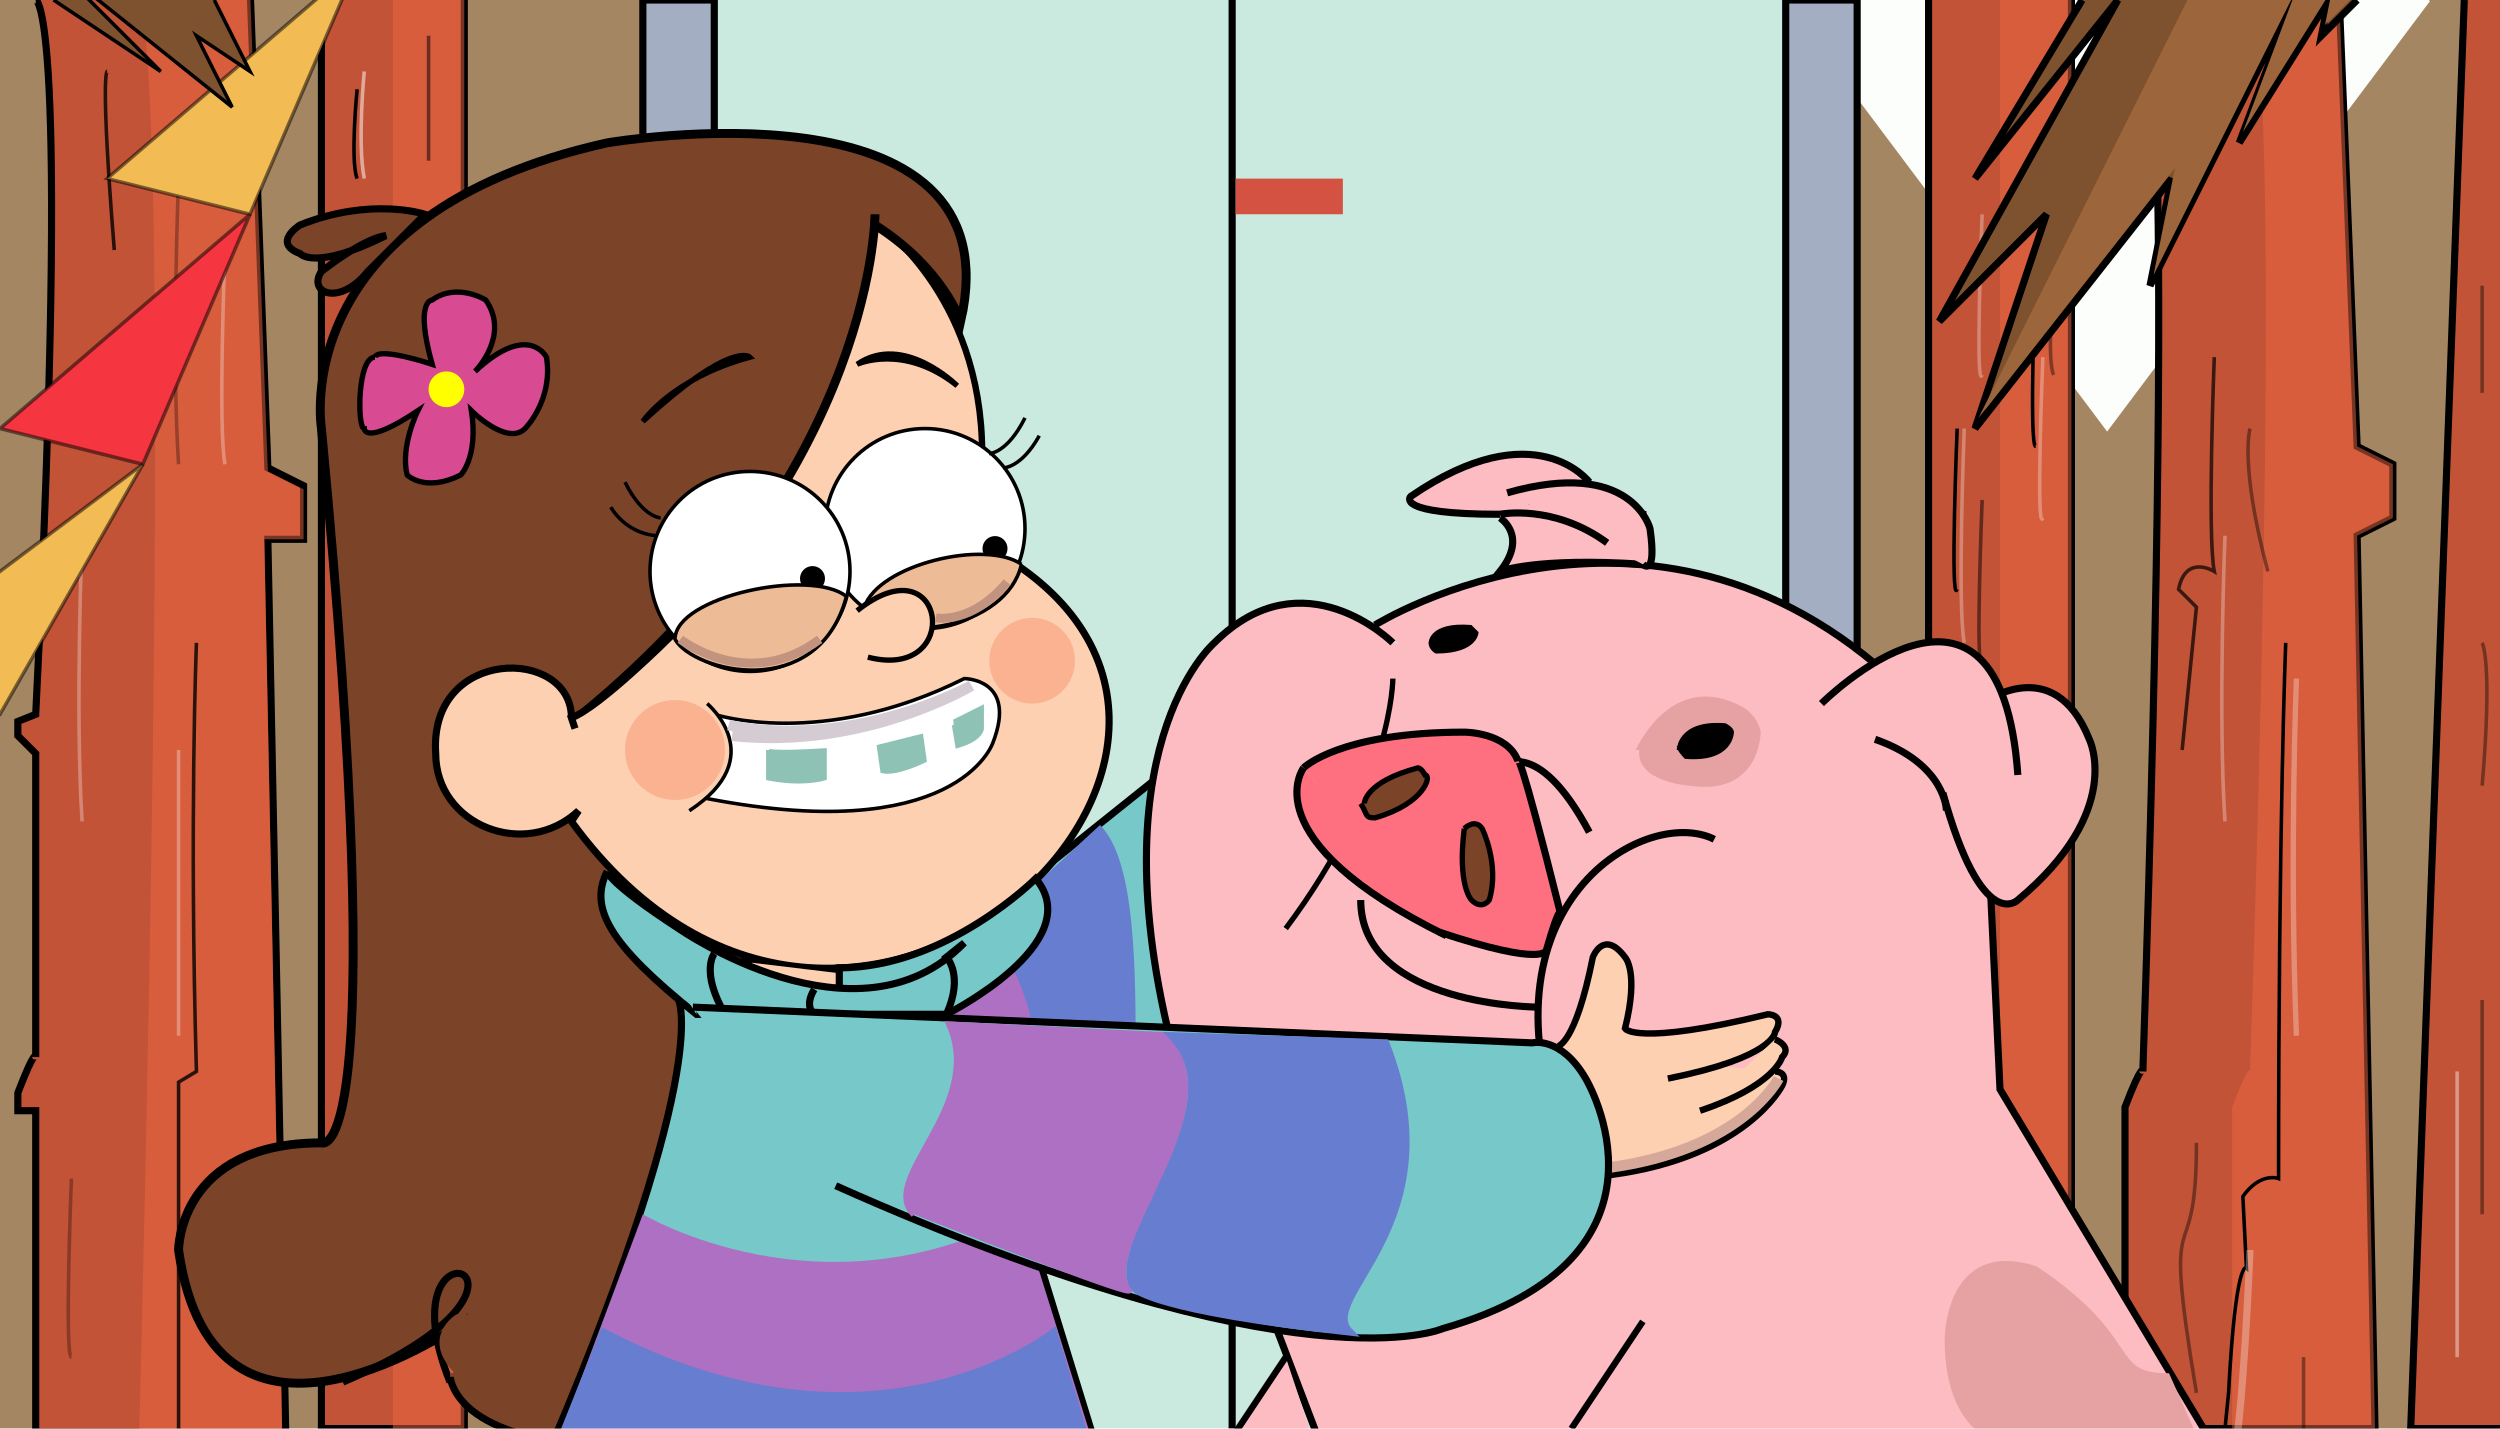
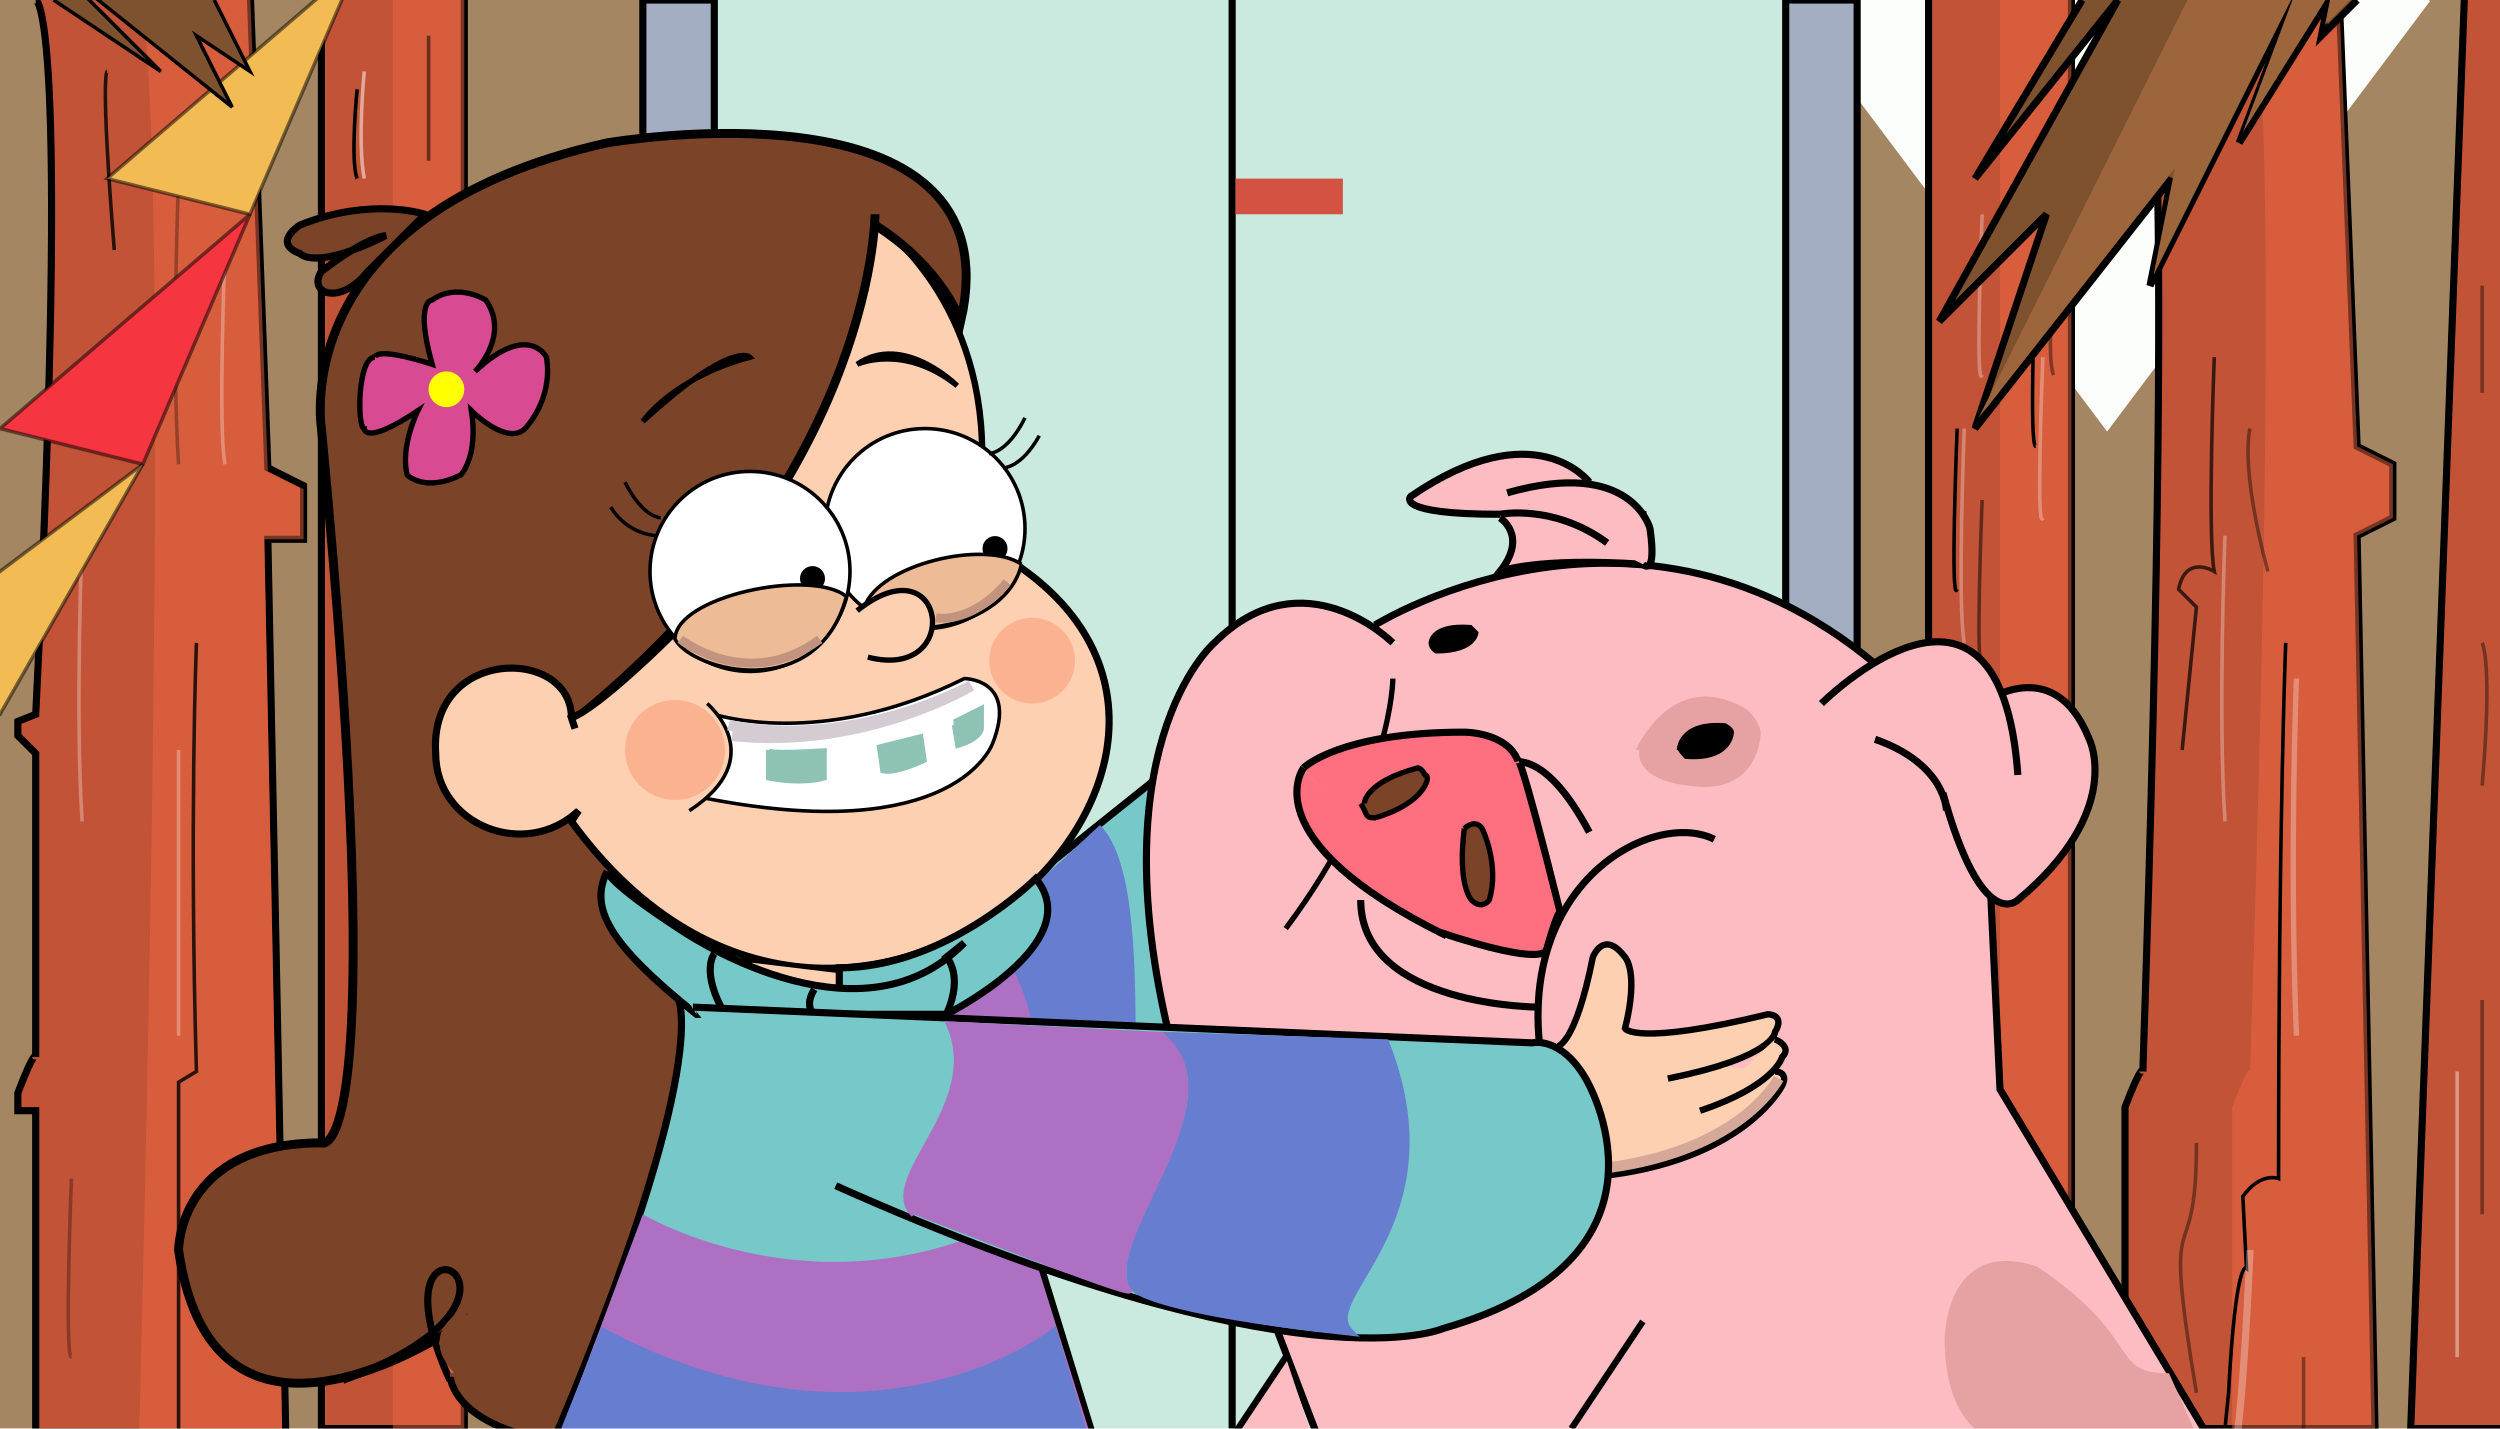
<svg xmlns="http://www.w3.org/2000/svg" height="400" viewBox="0 0 700 400" preserveAspectRatio="xMinYMin meet">
  <rect width="100%" height="100%" fill="#CAEADF" />
  <path d="M 345 0                  c 0 0, 0 0 , 0 400                  " stroke="black" stroke-width="2" fill="none" />
  <path d="M 346 50                  c 0 0, 0 0, 0 10                  c 0 0, 0 0, 30 0                  c 0 0, 0 0, 0 -10                  z                  " fill="#D35241" />
  <rect x="500" y="0" width="200" height="100%" fill="#A48762" />
  <rect x="0" y="0" width="200" height="100%" fill="#A48762" />
  <path d="M 500 0                 l 90 120                 l 90 -120                 " stroke="#FCFEFC" fill="#FCFEFC" />
  <rect x="500" y="0" width="20" height="100%" stroke="black" stroke-width="2" fill="#A3AEC2" />
  <rect x="180" y="0" width="20" height="100%" stroke="black" stroke-width="2" fill="#A3AEC2" />
  <path d="M 540 0                 l 0 400                 l 40 0                 l 0 -400                 " stroke="black" stroke-width="2" fill="#C25337" />
  <path d="M 560 0                 l 0 400                 l 20 0                 l 0 -400                 " fill="#ED6844" fill-opacity="0.5" />
  <path d="M 548 120                 c 0 0, -2 50, 0 45                 " stroke="black" fill="none" />
  <path d="M 555 140                 c 0 0, -2 50, 0 45                 " stroke="black" stroke-opacity="0.5" fill="none" />
  <path d="M 570 75                 c 0 0, -2 50, 0 50                 " stroke="black" fill="none" />
  <path d="M 575 80                 c 0 0, -2 20, 0 25                 " stroke="black" stroke-opacity="0.4" fill="none" />
  <path d="M 555 60                 c 0 0, -2 50, 0 45                 " stroke="white" stroke-opacity="0.3" fill="none" />
  <path d="M 550 120                 c 0 0, -2 50, 0 60                 " stroke="white" stroke-opacity="0.3" fill="none" />
  <path d="M 572 100                 c 0 0, -2 50, 0 45                 " stroke="white" stroke-opacity="0.3" fill="none" />
  <path d="M 600 0                 c 0 0, 10 0, 0 300                 c 0 0, 0 -3, -5 10                 c 0 0, 0 0, 0 90                 c 0 0, 0 0, 70 0                 c 0 0, 0 0, -5 -250                 c 0 0, 0 0, 10 -5                           c 0 0, 0 0, 0 -15                 c 0 0, 0 0, -10 -5                 c 0 0, 0 0, -5 -125                  " stroke="black" stroke-width="2" fill="#C25337" />
  <path d="M 630 0                 c 0 0, 10 0, 0 300                 c 0 0, 0 -3, -5 10                 c 0 0, 0 0, 0 90                 c 0 0, 0 0, 40 0                 c 0 0, 0 0, -5 -250                 c 0 0, 0 0, 10 -5                           c 0 0, 0 0, 0 -15                 c 0 0, 0 0, -10 -5                 c 0 0, 0 0, -5 -125                 " fill="#ED6844" fill-opacity="0.5" />
  <path d="M 620 100                 c 0 0, -2 50, 0 60                 c 0 0, -8 -5, -10 5                 c 0 0, 0 0, 5 5                 c 0 0, 0 0, -4 40                 " stroke="black" stroke-opacity="0.7" fill="none" />
  <path d="M 640 180                 c 0 0, -2 50, -2 150                 c 0 0, -5 -2, -10 5                 c 0 0, 0 0, 1 20                 c 0 0, -3 -3, -5 35                 c 0 0, 0 0, -2 20                 " stroke="black" fill="none" />
  <path d="M 643 190                 c 0 0, -2 50, 0 100                 " stroke="white" stroke-width="1.5" stroke-opacity="0.3" fill="none" />
  <path d="M 630 350                 c 0 0, -2 50, -5 60                 " stroke="white" stroke-width="2" stroke-opacity="0.3" fill="none" />
  <path d="M 623 150                 c 0 0, -2 50, 0 80                 " stroke="white" stroke-opacity="0.3" fill="none" />
  <path d="M 615 320                 c 0 40, -10 10, 0 70                 " stroke="black" stroke-opacity="0.4" fill="none" />
  <path d="M 645 380                 c 0 0, 0 0, 0 30                 " stroke="black" stroke-opacity="0.4" fill="none" />
  <path d="M 630 120                 c 0 0, -3 10, 5 40                 " stroke="black" stroke-opacity="0.4" fill="none" />
  <path d="M 690 0                 l -15 400                 l 40 0                 l 0 -400                 " stroke="black" stroke-width="2" fill="#C25337" />
  <path d="M 695 80                 c 0 0, 0 0, 0 30                 " stroke="black" stroke-opacity="0.4" fill="none" />
  <path d="M 695 280                 c 0 0, 0 0, 0 60                 " stroke="black" stroke-opacity="0.4" fill="none" />
  <path d="M 688 300                 c 0 0, 0 0, 0 80                 " stroke="white" stroke-opacity="0.4" fill="none" />
  <path d="M 695 180                 c 0 0, 3 5, 0 40                 " stroke="black" stroke-opacity="0.4" fill="none" />
  <path d="M 90 0                 l 0 400                 l 40 0                 l 0 -400                 " stroke="black" stroke-width="2" fill="#C25337" />
  <path d="M 110 0                 l 0 400                 l 20 0                 l 0 -400                 " fill="#ED6844" fill-opacity="0.5" />
  <path d="M 100 25                 c 0 0, -2 20, 0 25                 " stroke="black" fill="none" />
  <path d="M 120 10                 c 0 0, 0 10, 0 35                 " stroke="black" stroke-opacity="0.5" fill="none" />
  <path d="M 102 20                 c 0 0, -2 20, 0 30                 " stroke="white" stroke-opacity="0.5" fill="none" />
  <path d="M 10 0                 c 0 0, 10 0, 0 200                 c 0 0, 0 0, -5 2                 c 0 0, 0 0, 0 4                 c 0 0, 0 0, 5 5                 c 0 0, 0 0, 0 85                 c 0 0, 0 -3, -5 10                 c 0 0, 0 0, 0 5                 c 0 0, 0 0, 5 0                 c 0 0, 0 0, 0 90                 c 0 0, 0 0, 70 0                 c 0 0, 0 0, -5 -250                 c 0 0, 0 0, 10 0                           c 0 0, 0 0, 0 -15                 c 0 0, 0 0, -10 -5                 c 0 0, 0 0, -5 -135                 " stroke="black" stroke-width="2" fill="#C25337" />
  <path d="M 39 1                 c 0 0, 10 0, 0 400                 c 0 0, 0 0, 40 0                 c 0 0, 0 0, -5 -250                 c 0 0, 0 0, 11 0                           c 0 0, 0 0, 0 -14                 c 0 0, 0 0, -10 -5                 c 0 0, 0 0, -5 -135                 " fill="#ED6844" fill-opacity="0.5" />
  <path d="M 23 150                 c 0 0, -2 50, 0 80                 " stroke="white" stroke-opacity="0.3" fill="none" />
  <path d="M 50 50                 c 0 0, -2 50, 0 80                 " stroke="black" stroke-opacity="0.3" fill="none" />
  <path d="M 63 70                 c 0 0, -2 50, 0 60                 " stroke="white" stroke-opacity="0.3" fill="none" />
  <path d="M 55 180                 c 0 0, -2 50, 0 120                 c 0 0, 0 0, -5 3                 c 0 0, 0 0, 0 100                 " stroke="black" stroke-opacity="0.8" fill="none" />
  <path d="M 50 210                 c 0 0, 0 0, 0 80                 " stroke="white" stroke-opacity="0.3" fill="none" />
  <path d="M 20 330                 c 0 0, -2 50, 0 50                 " stroke="black" stroke-opacity="0.3" fill="none" />
  <path d="M 30 20                 c 0 0, -2 0, 2 50                 " stroke="black" stroke-opacity="0.8" fill="none" />
  <path d="M 245 62                 c 0 0, 30 20, 30 65                 l -100 50                 z                 " stroke="black" stroke-width="1.8" fill="#FDD0B1" />
  <path d="M 245 60                 c 0 0, 0 80, -95 150                 c 0 0, 0 0, 30 10                 c 0 0, 0 0, 30 50                             c 0 0, 0 0, 0 120                 c 0 0, -70 50, -80 -20                 c 0 0, -70 50, -80 -20                 c 0 0, 0 -30, 40 -30                 c 0 0, 20 10, 0 -200                 c 0 0, -10 -60, 80 -80                 c 0 0, 115 -20, 99 50                 c 0 0 , -5 -15, -24 -27                 " stroke="black" stroke-width="2.5" fill="#7B4328" />
-   <path d="M 126 387                 c -20 -50, 40 -30, -30 0                 " stroke="black" stroke-width="2" fill="none" />
+   <path d="M 126 386.5                 c -25 -55, 38 -25, -30 0                 " stroke="black" stroke-width="2" fill="none" />
  <path d="M 126 385                 c 0 0, 0 20, 50 20                 c 0 0, 0 0, 0 -56                 " stroke="black" stroke-width="2" fill="#7B4328" />
  <path d="M 126 385                 c 0 0, 0 0, 20 0                 c 0 0, 0 0 , 0 -16.5                 c 0 0, 0 0, -18 0                 c 0 0, -10 6, 0 16                 " stroke="#7B4328" fill="#7B4328" />
  <path d="M 119 60                 c 0 0, -15 -5, -35 3                 c 0 0, -8 5, 0 8                 c 0 0, 4 5, 24 -5                 c 0 0, -5 0, -18 10                 c -4 6, 5 10, 13 0                 z                 " stroke="black" stroke-width="2" fill="#7B4328" />
  <path d="M 105 100                 c -5 0, -5 20, -3 20                 c 0 0, 0 5, 15 -5                 c 0 0, -5 10, -3 18                 c 0 0, 5 5, 15 0                 c 0 0, 5 -5, 3 -18                 c 0 0, 10 10, 15 5                 c 0 0, 8 -8, 6 -20                 c 0 0, -5 -10, -20 4                 c 0 0, 10 -10, 3 -20                 c 0 0, -8 -5, -15 0                 c 0 0, -5 0, 0 18                 c 0 0, -15 -5, -16 -2                 " stroke="black" stroke-width="1.5" fill="#D84B92" />
  <circle r="5" cx="125" cy="109" fill="yellow" />
  <path d="M 210 100                 c 0 0, -5 -5, -30 18                 c 0 0, 8 -12, 30 -18                 z                 " stroke="black" stroke-width="1.5" fill="black" />
  <path d="M 268 108                 c 0 0, -15 -15, -28 -6                   c 0 0, 13 -6, 28 6                 z                 " stroke="black" stroke-width="1.5" fill="black" />
        
        {#  blue #}
        <path d="M 290 245                 c 0 0, 0 0, 50 -40                 c 0 0, 0 0, 0 90                 c 0 0, 0 0, -90 0                 z                 " stroke="black" stroke-width="2" fill="#77C8C9" />
        {# dark-blue #}
        <path d="M 308 231                 c 10 10, 10 40, 10 67                 c 0 0, 0 0, -30 0                 c 0 0, 0 -30, -20 -30                 " stroke="none" fill="#677DD0" />
            {# violet #}
        <path d="M 290 295                 c 0 0, 0 -15, -10 -30                 c 0 0, 0 0, -30 0                 c 0 0, 10 5, 15 30                 z                 " stroke="none" fill="#AE70C3" />
  <path d="M 190 280                 c 0 0, 10 20, -40 135                 c 0 0, 0 0, 160 0                 c 0 0, 0 0, -40 -130                 " stroke="black" stroke-width="2" fill="#77C8C9" />
  <path d="M 180 340                 c 0 0, 50 30, 106 0                 c 0 0, 0 0, 25 80                 c 0 0, 0 0, -161 0                 " stroke="none" fill=" #AE70C3" />
  <path d="M 307 413                 c 0 0, 0 0, -12 -40                 c 0 0, -50 40, -126 0                 c 0 0, 0 0, -16 40                 z --&gt;                 " stroke="#677DD0" stroke-width="2" fill="#677DD0" />
  <path d="M 160 230                 c 80 110, 220 -30, 110 -80                 c 0 0, 0 0, -82 0                 c 0 0, 0 0, 0 28                 c 0 0, -20 20, -28 23                 c 0 0, 0 0, 1 3                 c 0 0, 0 0, -1 -3                 c 0 -20, -40 -20, -38 10                 c 0 20, 25 30, 40 16                 z                 " stroke="black" stroke-width="2" fill="#FDD0B1" />
  <circle r="28" cx="37%" cy="37%" stroke="black" fill="white" />
  <circle r="3.5" cx="39.8%" cy="38.4%" fill="black" />
  <path d="M 286 158                 c -10 -7, -40 0, -44 12                 c 8 11, 40 6, 44 -12                 " stroke="black" fill="#EDBB96" />
  <circle r="28" cx="30%" cy="40%" stroke="black" fill="white" />
  <circle r="3.5" cx="32.5%" cy="40.5%" fill="black" />
  <path d="M 237 167                 c -10 -8, -48 0, -48 12                 c 5 9, 40 18, 48 -12                 " stroke="black" fill="#EDBB96" />
  <path d="M 185 145                 c 0 0, -5 0, -10 -10" stroke="black" fill="none" />
  <path d="M 184 150                 c 0 0, -8 0, -13 -8" stroke="black" fill="none" />
  <path d="M 277 127                 c 0 0, 5 0, 10 -10" stroke="black" fill="none" />
  <path d="M 281 131                 c 0 0, 5 0, 10 -9" stroke="black" fill="none" />
  <path d="M 240 171                 c 25 -20, 30 20, 3 13                 " stroke="black" stroke-width="1.5" fill="#FDD0B1" />
  <path d="M 200 200                 c 0 0, 30 10, 70 -10                 c 0 0, 15 0, 8 18                 c 0 0, -10 30, -83 15                 " stroke="black" fill="#fff" />
  <path d="M 198 197                 c 0 0, 18 15, -5 30                                  " stroke="black" fill="#FDD0B1" />
  <path d="M 204 203                 c 0 0, 30 8, 68 -11                 c 0 0, -30 18, -67 14                 " stroke="#D5CCD3" stroke-width="3" fill="none" />
  <path d="M 215 210                 c 0 0, 0 1, 16 0                 c 0 0, 0 0, 0 8                 c 0 0, -6 2, -16 0                 z                 " stroke="#8DC2B5" stroke-width="1" fill="#8DC2B5" />
  <path d="M 246 209                 c 0 0, 0 0, 12 -3                 c 0 0, 0 0, 1 7                 c 0 0, -8 4, -12 3                 z                 " stroke="#8DC2B5" stroke-width="1" fill="#8DC2B5" />
  <path d="M 267 202                 c 0 0, 0 0, 8 -4                 c 0 0, 0 0, 0 6                 c 0 0, 0 3, -7 5                 c 0 0, 0 0, -1 -6                 " stroke="#8DC2B5" stroke-width="1" fill="#8DC2B5" />
  <circle r="14" cx="189" cy="210" fill="#FBB291" />
  <circle r="12" cx="289" cy="185" fill="#FBB291" />
  <path d="M 235 272                 c 0 0, 0 0, 0 10                 c 0 0, 0 0, -25 0                 c 0 0, 0 0, 0 -13                 z                 " stroke="black" fill="#FDD0B1" />
  <path d="M 170 244                 c -5 10, 0 20, 25 40                 c 0 0, 0 0, 70 0                 c 0 0, 40 -20, 25 -38                 c 0 0, -25 25, -55 25                 c 0 0, 0 0, 0 13                 c 0 0, 0 0, -20 0                 " stroke="black" stroke-width="2" fill="#77C8C9" />
  <path d="M 170 244                 c 0 0, 0 3, 20 16                 c 0 0, 50 35, 80 4                 c 0 0, 0 0, -5 4                 c 0 0, 5 5, 0 16                 c 0 0, 0 0, -70 0                 " stroke="black" stroke-width="2" fill="#77C8C9" />
  <path d="M 200 267                 c 0 0, -4 5, 3 17                 c 0 0, 0 0, 25 0                 c0 0, -3 -2, 0 -7                 " stroke="black" stroke-width="2" fill="none" />
  <path d="M 385 175                 c 0 0, 80 -50, 150 20                 c 0 0, 0 0, 0 20                 c 0 0 , 0 0, -100 0                 " stroke="black" stroke-width="2" fill="#FDBCC2" />
  <path d="M 390 180                 c 0 0, -25 -25, -50 0                 c 0 0, -35 30, -10 120                 c 0 0 , 0 0, 40 105                 c 0 0, 0 0, 250 0                 c 0 0, 0 0, -60 -100                 c 0 0 , 0 0, -5 -105                 " stroke="black" stroke-width="2" fill="#FDBCC2" />
  <path d="M 390 190                 c 0 0, 0 30, -30 70                 " stroke="black" stroke-width="1.5" fill="none" />
  <path d="M 480 235                 c -20 -10, -70 20, -40 90                 " stroke="black" stroke-width="2" fill="none" />
  <path d="M 555 197                 c 0 0, 20 -15, 30 10                 c 0 0 , 10 20 , -20 45                 c 0 0, -10 10, -21 -30                 " stroke="black" stroke-width="2" fill="#FDBCC2" />
  <path d="M 545 227                 c 0 0, 0 -13, -20 -20                 " stroke="black" stroke-width="2" fill="#FDBCC2" />
  <path d="M 510 197                 c 0 0, 50 -50, 55 20                 " stroke="black" stroke-width="2" fill="#FDBCC2" />
  <path d="M 420 145                 c 0 0, 8 5, 0 15                 c 0 0, 10 -4, 40 -2                 c 0 0, 0 0, 0 -14                 c 0 0, 0 0, -50 -6                 " stroke="black" stroke-width="2" fill="#FDBCC2" />
  <path d="M 445 135                 c 0 0, -15 -20, -50 4                 c 0 0, -5 5, 25 5                 " stroke="black" stroke-width="2" fill="#FDBCC2" />
  <path d="M 460 158                 c 0 0, 4 4, 2 -10                 c 0 0, -5 -20, -40 -10                 " stroke="black" stroke-width="2" fill="#FDBCC2" />
  <path d="M 420 144                 c 0 0, 15 -3, 30 8                 " stroke="black" stroke-width="2" fill="#FDBCC2" />
  <path d="M 420 215                 c 0 0, 10 -10, 25 18                 " stroke="black" stroke-width="2" fill="none" />
  <path d="M 365 215                 c 0 0, 10 -10, 45 -10                 c 0 0, 12 0, 15 8                 c 0 0, 0 -5, 12 43                 c 0 0, 0 -4, -4 10                 c 0 0, 0 5, -30 -5                 " stroke="black" stroke-width="2" fill="#FE7080" />
  <path d="M 365 215                 c 0 0, -15 20, 40 47                 " stroke="black" stroke-width="2" fill="#FE7080" />
  <path d="M 382 225                 c 0 0, 0 -6, 15 -10                 c 0 0, 1 0, 2 2                 c 2 0, 0 8, -14 12                 c -3 0, -2 -1, -4 -4                 " stroke="black" stroke-width="1.5" fill="#7B4328" />
  <path d="M 410 232                 c 0 0, 3 -3, 5 0                 c 0 0, 5 10, 2 20                 c 0 0, -2 3, -5 0                 c 0 0, -4 -4, -2 -20                 " stroke="black" stroke-width="1.5" fill="#7B4328" />
  <path d="M 431 282                 c 0 0, -50 0, -50 -30                 " stroke="black" stroke-width="2" fill="none" />
  <path d="M 400 180                 c 0 0, 0 -6, 12 -5                 c 0 0, 2 2, 2 2                 c 0 0, 0 6, -12 6                 c 0 0, -2 -1, -2 -3                 " />
  <path d="M 458 210                 c 0 0, 10 -23, 30 -12                 c 0 0, 4 2, 5 7                 c 0 0, 0 18, -20 15                 c 0 0, -15 -1, -14 -10                 " fill="#E6A2A3" />
  <path d="M 470 210                 c 0 0, 0 -8, 13 -7                 c 0 0, 2 1, 2 2                 c 0 0, 0 8, -13 7                 c 0 0, -2 -2, -2 -3                 " stroke="black" />
  <path d="M 565 405                 c 0 0, -20 0, -20 -30                 c 0 0, 0 -28, 25 -20                 c 30 20, 20 30, 37 30                 c 0 0, 0 0, 8 18                 z                 " stroke="#E6A2A3" fill="#E6A2A3" />
  <path d="M 497 300                 c 0 0, 4 0, 2 4                 c 0 0, -10 20, -48 25                 c 0 0, 0 0, -15 -35                 " stroke="black" stroke-width="1.8" fill="#FDD0B1" />
  <path d="M 498 302                 c 0 0, -10 20, -48 25                 " stroke="#D5A899" stroke-width="3" fill="none" />
  <path d="M 436 293                 c 0 0, 5 0, 10 -25                 c 0 0, 3 -8, 9 0                 c 0 0, 4 4, 0 20                 c 0 0, 3 5, 40 -4                 c 0 0, 5 0, 2 5                 c 0 0, 0 7, -30 13                 " stroke="black" stroke-width="1.8" fill="#FDD0B1" />
  <path d="M 497 291                 c 0 0, 5 2, 2 5                 c 0 0, -2 8, -23 15                 " stroke="black" stroke-width="1.8" fill="#FDD0B1" />
  <path d="M 460 370                 c 0 0, 0 0, -20 30                 " stroke="black" stroke-width="1.8" fill="none" />
  <path d="M 360 380                 c 0 0, 0 0, -20 30                 c 0 0, 0 0, 30 0                 " stroke="black" stroke-width="1.8" fill="#FDBCC2" />
  <path d="M 194 282                 c 0 0, 0 0, 235 10                 c 0 0, 8 -2, 15 10                 c 0 0, 30 50, -40 70                 c 0 0, -40 18, -170 -40                 " stroke="black" stroke-width="2" fill="#77C8C9" />
  <path d="M 256 340                 c -10 -10, 20 -30, 10 -53                 c 0 0, 0 0, 60 3                 c 20 20, -20 60, -10 71                 c 0 0, 6 4, -60 -22                 " stroke="#AE70C3" stroke-width="2" fill="#AE70C3" />
  <path d="M 328 290                 c 20 20, -20 60, -10 71                 c 0 0, 5 6, 60 12                 c -10 -10, 30 -30, 10 -81                 z                 " stroke="#677DD0" stroke-width="2" fill="#677DD0" />
  <path d="M 190.5 179                 c 0 0, 19 15, 39 0                 " stroke="#C29480" stroke-width="2.5" fill="none" />
  <path d="M 262 173                 c 0 0, 10 2, 20 -10                 " stroke="#C29480" stroke-width="2.5" fill="none" />
  <rect x="0" y="400" width="100%" height="100%" fill="white" />
  <path d="M 660 0                 c 0 0, 0 0, -10 10                 c 0 0, 0 0, 2 -10                 c 0 0, 0 0, -25 40                 c 0 0, 0 0, 15 -40                 c 0 0, 0 0, -40 80                 c 0 0, 0 0, 6 -30                 c 0 0, 0 0, -55 70                 c 0 0, 0 0, 20 -60                 c 0 0, 0 0, -30 30                 c 0 0, 0 0, 50 -90                 c 0 0, 0 0, -40 50                 c 0 0, 0 0, 30 -50                 " stroke="black" stroke-width="2" fill="#7F522F" />
  <path d="M 661 -3                 c 0 0, 0 0, -10 10                 c 0 0, 0 0, 2 -10                 c 0 0, 0 0, -25 40                 c 0 0, 0 0, 15 -40                 c 0 0, 0 0, -40 80                 c 0 0, 0 0, 6 -30                 c 0 0, 0 0, -55 70                 c 0 0, 0 0, 60 -120                 " fill="#9C653C" />  
        //ornamentation
        <path d="M 100 -10                 c 0 0, 0 0, -30 70                 c 0 0, 0 0, -40 -10                 z                 " stroke="black" stroke-opacity="0.5" fill="#F3BB54" />
  <path d="M 70 60                 c 0 0, 0 0, -30 70                 c 0 0, 0 0, -40 -10                 z                 " stroke="black" stroke-opacity="0.5" fill="#F53540" />
  <path d="M 40 130                 c 0 0, 0 0, -40 70                 c 0 0, 0 0, -40 -10                 z                 " stroke="black" stroke-opacity="0.5" fill="#F3BB54" />
  <path d="M 15 0                 c 0 0, 0 0, 30 20                 c 0 0, 0 0, -30 -30                 c 0 0, 0 0, 50 40                 c 0 0, 0 0, -10 -20                 c 0 0, 0 0, 15 10                 c 0 0, 0 0, -10 -20                 " stroke="black" fill="#7F522F" />
</svg>
